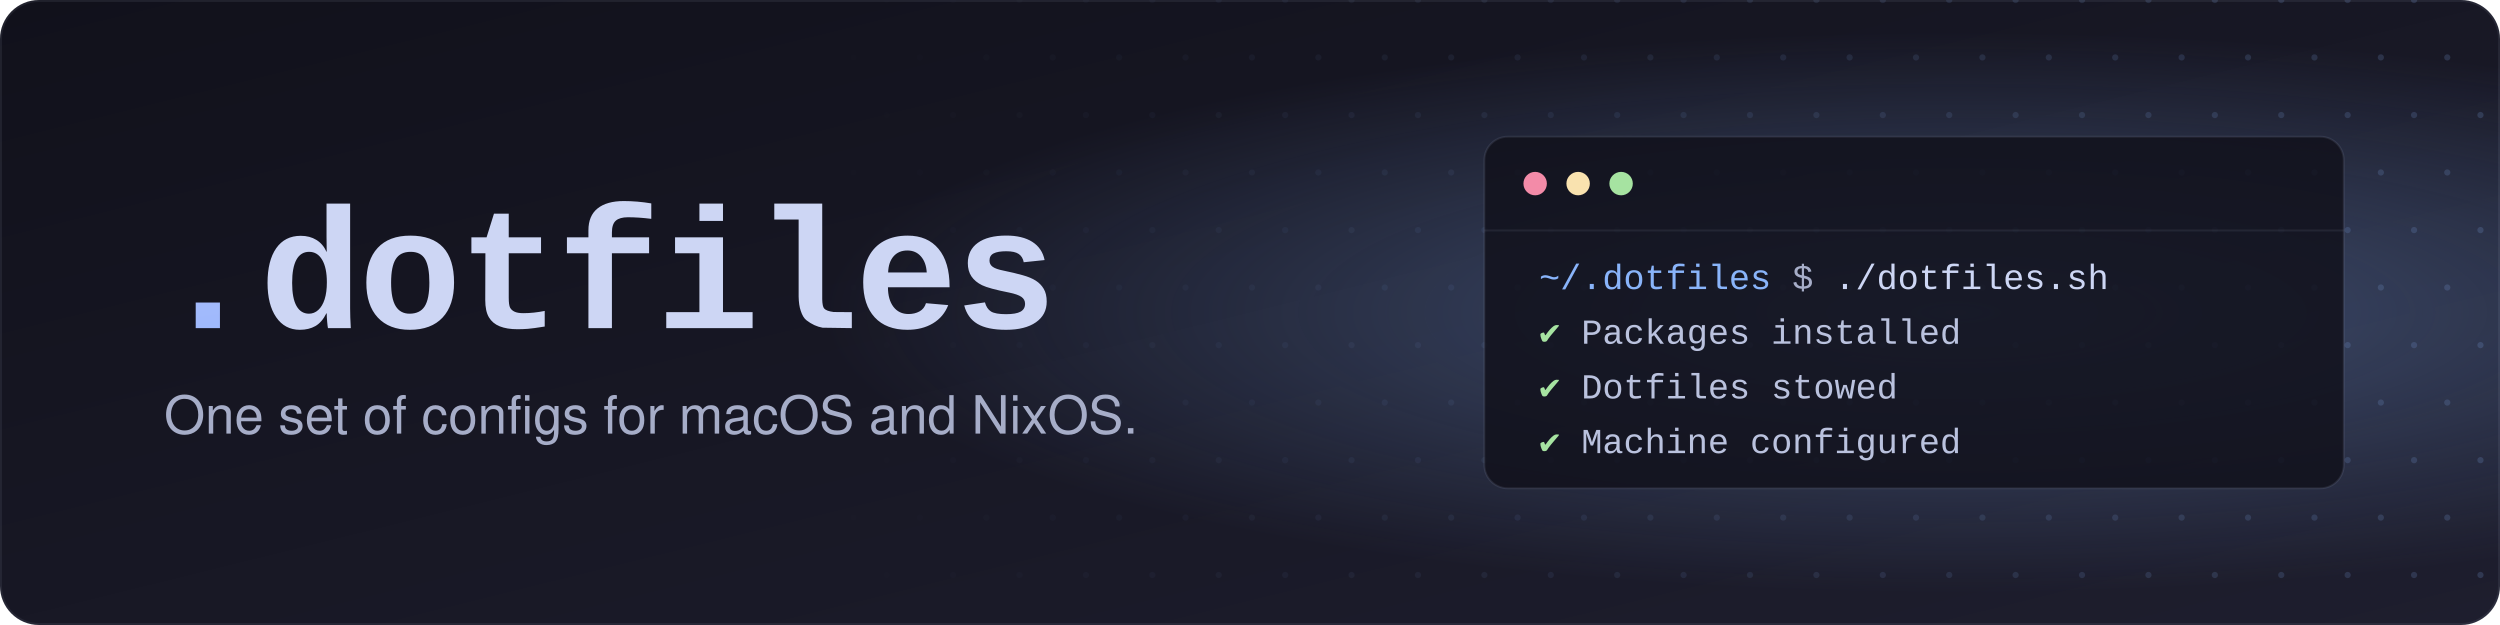
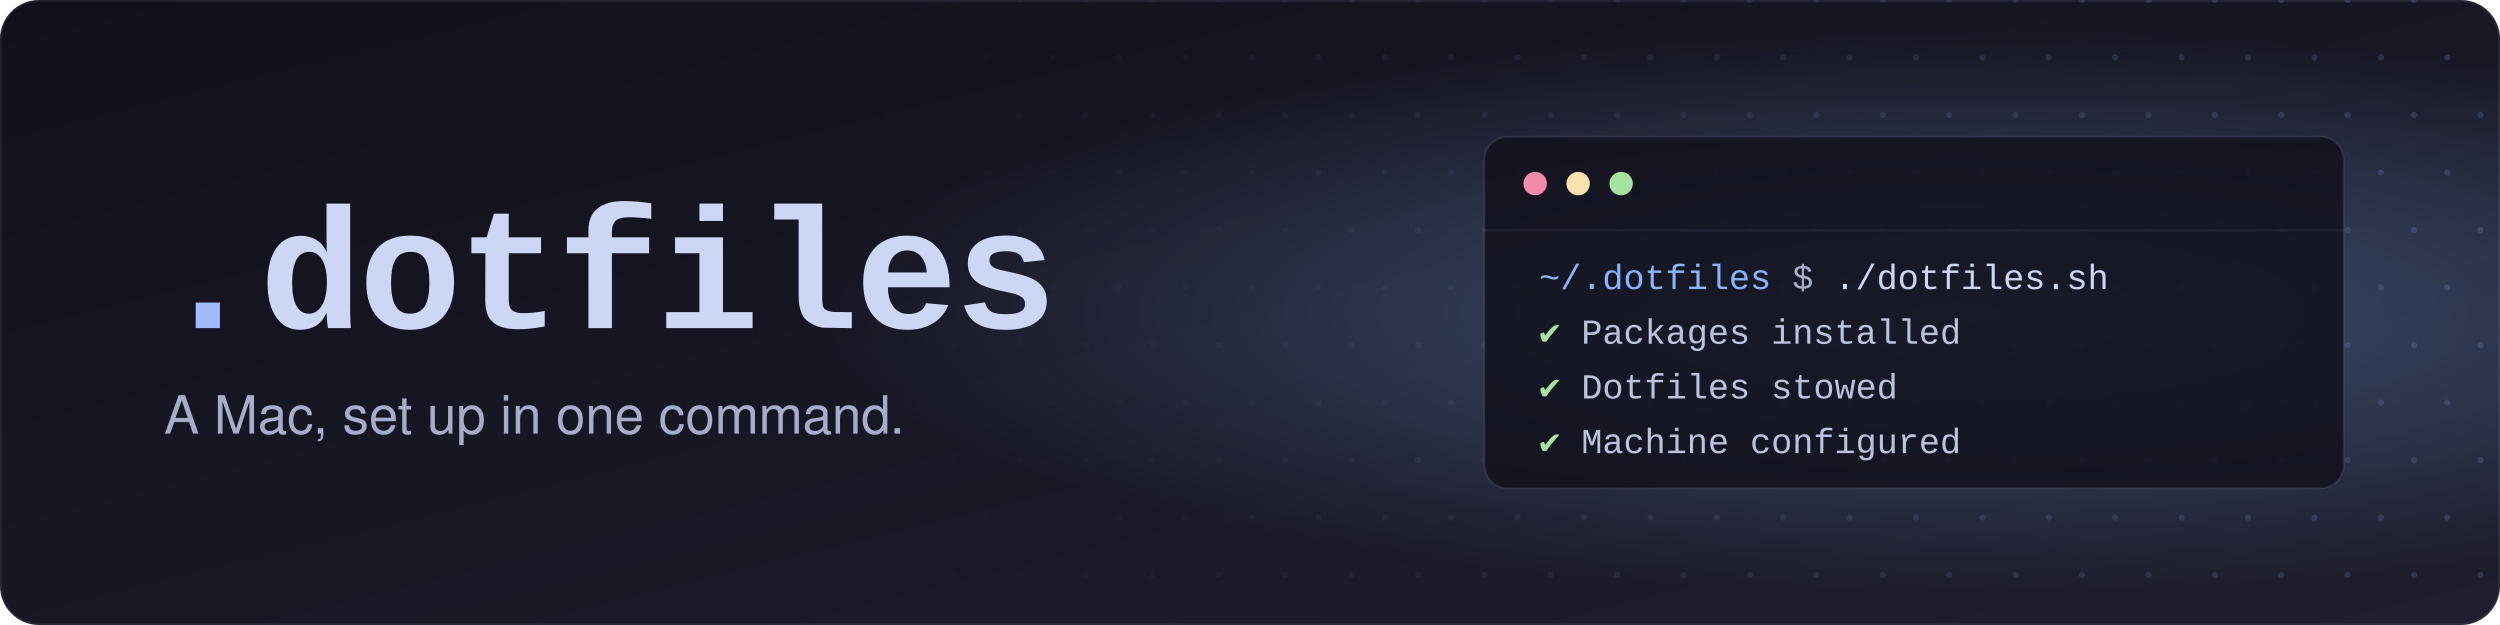
<svg xmlns="http://www.w3.org/2000/svg" width="1280" height="320" viewBox="0 0 1280 320" role="img" aria-label="dotfiles">
  <defs>
    <linearGradient id="bg" x1="0" y1="0" x2="1" y2="1">
      <stop offset="0" stop-color="#11111b" />
      <stop offset="1" stop-color="#1e1e2e" />
    </linearGradient>
    <linearGradient id="accent" x1="0" y1="0" x2="1" y2="1">
      <stop offset="0" stop-color="#b4befe" />
      <stop offset="1" stop-color="#89b4fa" />
    </linearGradient>
    <radialGradient id="glow" cx="0.78" cy="0.5" r="0.45">
      <stop offset="0" stop-color="#89b4fa" stop-opacity="0.35" />
      <stop offset="1" stop-color="#89b4fa" stop-opacity="0" />
    </radialGradient>
  </defs>
  <clipPath id="card">
    <rect width="1280" height="320" rx="20" />
  </clipPath>
  <g clip-path="url(#card)">
    <rect width="1280" height="320" fill="url(#bg)" />
    <rect width="1280" height="320" fill="url(#glow)" />
    <circle cx="420.0" cy="0.0" r="1.6" fill="#89b4fa" opacity="0.000" />
    <circle cx="454.0" cy="0.0" r="1.6" fill="#89b4fa" opacity="0.007" />
    <circle cx="488.0" cy="0.0" r="1.6" fill="#89b4fa" opacity="0.014" />
    <circle cx="522.0" cy="0.0" r="1.6" fill="#89b4fa" opacity="0.021" />
    <circle cx="556.0" cy="0.0" r="1.6" fill="#89b4fa" opacity="0.028" />
    <circle cx="590.0" cy="0.0" r="1.6" fill="#89b4fa" opacity="0.036" />
    <circle cx="624.0" cy="0.0" r="1.6" fill="#89b4fa" opacity="0.043" />
    <circle cx="658.0" cy="0.0" r="1.6" fill="#89b4fa" opacity="0.050" />
    <circle cx="692.0" cy="0.0" r="1.6" fill="#89b4fa" opacity="0.057" />
    <circle cx="726.0" cy="0.0" r="1.6" fill="#89b4fa" opacity="0.064" />
    <circle cx="760.0" cy="0.0" r="1.6" fill="#89b4fa" opacity="0.071" />
    <circle cx="794.0" cy="0.0" r="1.6" fill="#89b4fa" opacity="0.078" />
    <circle cx="828.0" cy="0.0" r="1.6" fill="#89b4fa" opacity="0.085" />
    <circle cx="862.0" cy="0.0" r="1.6" fill="#89b4fa" opacity="0.093" />
    <circle cx="896.0" cy="0.0" r="1.6" fill="#89b4fa" opacity="0.100" />
    <circle cx="930.0" cy="0.0" r="1.6" fill="#89b4fa" opacity="0.107" />
    <circle cx="964.0" cy="0.0" r="1.6" fill="#89b4fa" opacity="0.114" />
    <circle cx="998.0" cy="0.0" r="1.6" fill="#89b4fa" opacity="0.121" />
    <circle cx="1032.0" cy="0.0" r="1.6" fill="#89b4fa" opacity="0.128" />
    <circle cx="1066.0" cy="0.0" r="1.6" fill="#89b4fa" opacity="0.135" />
    <circle cx="1100.0" cy="0.0" r="1.6" fill="#89b4fa" opacity="0.142" />
    <circle cx="1134.0" cy="0.0" r="1.6" fill="#89b4fa" opacity="0.149" />
    <circle cx="1168.0" cy="0.0" r="1.6" fill="#89b4fa" opacity="0.157" />
    <circle cx="1202.0" cy="0.0" r="1.6" fill="#89b4fa" opacity="0.164" />
    <circle cx="1236.0" cy="0.0" r="1.6" fill="#89b4fa" opacity="0.171" />
    <circle cx="1270.0" cy="0.0" r="1.6" fill="#89b4fa" opacity="0.178" />
    <circle cx="437.0" cy="29.4" r="1.6" fill="#89b4fa" opacity="0.004" />
    <circle cx="471.0" cy="29.4" r="1.6" fill="#89b4fa" opacity="0.011" />
    <circle cx="505.0" cy="29.4" r="1.6" fill="#89b4fa" opacity="0.018" />
    <circle cx="539.0" cy="29.4" r="1.6" fill="#89b4fa" opacity="0.025" />
    <circle cx="573.0" cy="29.4" r="1.6" fill="#89b4fa" opacity="0.032" />
    <circle cx="607.0" cy="29.4" r="1.6" fill="#89b4fa" opacity="0.039" />
    <circle cx="641.0" cy="29.4" r="1.6" fill="#89b4fa" opacity="0.046" />
    <circle cx="675.0" cy="29.4" r="1.6" fill="#89b4fa" opacity="0.053" />
    <circle cx="709.0" cy="29.4" r="1.6" fill="#89b4fa" opacity="0.060" />
    <circle cx="743.0" cy="29.4" r="1.6" fill="#89b4fa" opacity="0.068" />
    <circle cx="777.0" cy="29.4" r="1.6" fill="#89b4fa" opacity="0.075" />
    <circle cx="811.0" cy="29.4" r="1.6" fill="#89b4fa" opacity="0.082" />
    <circle cx="845.0" cy="29.4" r="1.6" fill="#89b4fa" opacity="0.089" />
    <circle cx="879.0" cy="29.4" r="1.6" fill="#89b4fa" opacity="0.096" />
    <circle cx="913.0" cy="29.4" r="1.6" fill="#89b4fa" opacity="0.103" />
    <circle cx="947.0" cy="29.4" r="1.6" fill="#89b4fa" opacity="0.110" />
    <circle cx="981.0" cy="29.4" r="1.6" fill="#89b4fa" opacity="0.117" />
    <circle cx="1015.0" cy="29.4" r="1.6" fill="#89b4fa" opacity="0.125" />
    <circle cx="1049.0" cy="29.4" r="1.6" fill="#89b4fa" opacity="0.132" />
    <circle cx="1083.0" cy="29.4" r="1.6" fill="#89b4fa" opacity="0.139" />
    <circle cx="1117.0" cy="29.4" r="1.6" fill="#89b4fa" opacity="0.146" />
    <circle cx="1151.0" cy="29.4" r="1.6" fill="#89b4fa" opacity="0.153" />
    <circle cx="1185.0" cy="29.4" r="1.6" fill="#89b4fa" opacity="0.160" />
    <circle cx="1219.0" cy="29.4" r="1.6" fill="#89b4fa" opacity="0.167" />
    <circle cx="1253.0" cy="29.4" r="1.6" fill="#89b4fa" opacity="0.174" />
    <circle cx="420.0" cy="58.9" r="1.6" fill="#89b4fa" opacity="0.000" />
    <circle cx="454.0" cy="58.9" r="1.6" fill="#89b4fa" opacity="0.007" />
    <circle cx="488.0" cy="58.9" r="1.6" fill="#89b4fa" opacity="0.014" />
    <circle cx="522.0" cy="58.9" r="1.6" fill="#89b4fa" opacity="0.021" />
    <circle cx="556.0" cy="58.9" r="1.6" fill="#89b4fa" opacity="0.028" />
    <circle cx="590.0" cy="58.9" r="1.6" fill="#89b4fa" opacity="0.036" />
    <circle cx="624.0" cy="58.9" r="1.6" fill="#89b4fa" opacity="0.043" />
    <circle cx="658.0" cy="58.9" r="1.6" fill="#89b4fa" opacity="0.050" />
    <circle cx="692.0" cy="58.9" r="1.6" fill="#89b4fa" opacity="0.057" />
    <circle cx="726.0" cy="58.9" r="1.6" fill="#89b4fa" opacity="0.064" />
    <circle cx="760.0" cy="58.9" r="1.6" fill="#89b4fa" opacity="0.071" />
    <circle cx="794.0" cy="58.9" r="1.6" fill="#89b4fa" opacity="0.078" />
    <circle cx="828.0" cy="58.9" r="1.6" fill="#89b4fa" opacity="0.085" />
    <circle cx="862.0" cy="58.9" r="1.6" fill="#89b4fa" opacity="0.093" />
    <circle cx="896.0" cy="58.9" r="1.6" fill="#89b4fa" opacity="0.100" />
    <circle cx="930.0" cy="58.9" r="1.6" fill="#89b4fa" opacity="0.107" />
    <circle cx="964.0" cy="58.9" r="1.6" fill="#89b4fa" opacity="0.114" />
    <circle cx="998.0" cy="58.9" r="1.6" fill="#89b4fa" opacity="0.121" />
    <circle cx="1032.0" cy="58.9" r="1.6" fill="#89b4fa" opacity="0.128" />
    <circle cx="1066.0" cy="58.9" r="1.6" fill="#89b4fa" opacity="0.135" />
    <circle cx="1100.0" cy="58.9" r="1.6" fill="#89b4fa" opacity="0.142" />
    <circle cx="1134.0" cy="58.9" r="1.6" fill="#89b4fa" opacity="0.149" />
    <circle cx="1168.0" cy="58.9" r="1.6" fill="#89b4fa" opacity="0.157" />
    <circle cx="1202.0" cy="58.9" r="1.6" fill="#89b4fa" opacity="0.164" />
    <circle cx="1236.0" cy="58.9" r="1.6" fill="#89b4fa" opacity="0.171" />
    <circle cx="1270.0" cy="58.9" r="1.6" fill="#89b4fa" opacity="0.178" />
    <circle cx="437.0" cy="88.3" r="1.6" fill="#89b4fa" opacity="0.004" />
    <circle cx="471.0" cy="88.3" r="1.6" fill="#89b4fa" opacity="0.011" />
    <circle cx="505.0" cy="88.3" r="1.6" fill="#89b4fa" opacity="0.018" />
    <circle cx="539.0" cy="88.3" r="1.6" fill="#89b4fa" opacity="0.025" />
    <circle cx="573.0" cy="88.3" r="1.6" fill="#89b4fa" opacity="0.032" />
    <circle cx="607.0" cy="88.3" r="1.6" fill="#89b4fa" opacity="0.039" />
    <circle cx="641.0" cy="88.3" r="1.6" fill="#89b4fa" opacity="0.046" />
    <circle cx="675.0" cy="88.3" r="1.6" fill="#89b4fa" opacity="0.053" />
    <circle cx="709.0" cy="88.3" r="1.6" fill="#89b4fa" opacity="0.060" />
    <circle cx="743.0" cy="88.3" r="1.6" fill="#89b4fa" opacity="0.068" />
    <circle cx="777.0" cy="88.3" r="1.6" fill="#89b4fa" opacity="0.075" />
    <circle cx="811.0" cy="88.3" r="1.6" fill="#89b4fa" opacity="0.082" />
    <circle cx="845.0" cy="88.3" r="1.6" fill="#89b4fa" opacity="0.089" />
    <circle cx="879.0" cy="88.3" r="1.6" fill="#89b4fa" opacity="0.096" />
    <circle cx="913.0" cy="88.3" r="1.6" fill="#89b4fa" opacity="0.103" />
    <circle cx="947.0" cy="88.3" r="1.6" fill="#89b4fa" opacity="0.110" />
    <circle cx="981.0" cy="88.3" r="1.6" fill="#89b4fa" opacity="0.117" />
    <circle cx="1015.0" cy="88.3" r="1.6" fill="#89b4fa" opacity="0.125" />
    <circle cx="1049.0" cy="88.3" r="1.6" fill="#89b4fa" opacity="0.132" />
    <circle cx="1083.0" cy="88.3" r="1.6" fill="#89b4fa" opacity="0.139" />
    <circle cx="1117.0" cy="88.3" r="1.6" fill="#89b4fa" opacity="0.146" />
    <circle cx="1151.0" cy="88.3" r="1.6" fill="#89b4fa" opacity="0.153" />
    <circle cx="1185.0" cy="88.3" r="1.6" fill="#89b4fa" opacity="0.160" />
    <circle cx="1219.0" cy="88.3" r="1.6" fill="#89b4fa" opacity="0.167" />
    <circle cx="1253.0" cy="88.3" r="1.6" fill="#89b4fa" opacity="0.174" />
    <circle cx="420.0" cy="117.8" r="1.6" fill="#89b4fa" opacity="0.000" />
    <circle cx="454.0" cy="117.8" r="1.6" fill="#89b4fa" opacity="0.007" />
    <circle cx="488.0" cy="117.8" r="1.6" fill="#89b4fa" opacity="0.014" />
    <circle cx="522.0" cy="117.8" r="1.6" fill="#89b4fa" opacity="0.021" />
    <circle cx="556.0" cy="117.8" r="1.6" fill="#89b4fa" opacity="0.028" />
    <circle cx="590.0" cy="117.8" r="1.6" fill="#89b4fa" opacity="0.036" />
    <circle cx="624.0" cy="117.8" r="1.6" fill="#89b4fa" opacity="0.043" />
    <circle cx="658.0" cy="117.8" r="1.6" fill="#89b4fa" opacity="0.050" />
    <circle cx="692.0" cy="117.8" r="1.6" fill="#89b4fa" opacity="0.057" />
    <circle cx="726.0" cy="117.8" r="1.6" fill="#89b4fa" opacity="0.064" />
    <circle cx="760.0" cy="117.8" r="1.6" fill="#89b4fa" opacity="0.071" />
    <circle cx="794.0" cy="117.8" r="1.6" fill="#89b4fa" opacity="0.078" />
    <circle cx="828.0" cy="117.8" r="1.6" fill="#89b4fa" opacity="0.085" />
    <circle cx="862.0" cy="117.8" r="1.6" fill="#89b4fa" opacity="0.093" />
    <circle cx="896.0" cy="117.8" r="1.6" fill="#89b4fa" opacity="0.100" />
    <circle cx="930.0" cy="117.8" r="1.6" fill="#89b4fa" opacity="0.107" />
    <circle cx="964.0" cy="117.8" r="1.6" fill="#89b4fa" opacity="0.114" />
    <circle cx="998.0" cy="117.8" r="1.6" fill="#89b4fa" opacity="0.121" />
    <circle cx="1032.0" cy="117.8" r="1.6" fill="#89b4fa" opacity="0.128" />
    <circle cx="1066.0" cy="117.8" r="1.6" fill="#89b4fa" opacity="0.135" />
    <circle cx="1100.0" cy="117.8" r="1.6" fill="#89b4fa" opacity="0.142" />
    <circle cx="1134.0" cy="117.8" r="1.6" fill="#89b4fa" opacity="0.149" />
    <circle cx="1168.0" cy="117.8" r="1.6" fill="#89b4fa" opacity="0.157" />
    <circle cx="1202.0" cy="117.8" r="1.6" fill="#89b4fa" opacity="0.164" />
    <circle cx="1236.0" cy="117.8" r="1.6" fill="#89b4fa" opacity="0.171" />
    <circle cx="1270.0" cy="117.8" r="1.6" fill="#89b4fa" opacity="0.178" />
    <circle cx="437.0" cy="147.2" r="1.6" fill="#89b4fa" opacity="0.004" />
    <circle cx="471.0" cy="147.2" r="1.6" fill="#89b4fa" opacity="0.011" />
    <circle cx="505.0" cy="147.2" r="1.6" fill="#89b4fa" opacity="0.018" />
    <circle cx="539.0" cy="147.2" r="1.6" fill="#89b4fa" opacity="0.025" />
    <circle cx="573.0" cy="147.2" r="1.6" fill="#89b4fa" opacity="0.032" />
    <circle cx="607.0" cy="147.2" r="1.6" fill="#89b4fa" opacity="0.039" />
    <circle cx="641.0" cy="147.2" r="1.6" fill="#89b4fa" opacity="0.046" />
    <circle cx="675.0" cy="147.2" r="1.6" fill="#89b4fa" opacity="0.053" />
    <circle cx="709.0" cy="147.2" r="1.6" fill="#89b4fa" opacity="0.060" />
    <circle cx="743.0" cy="147.2" r="1.6" fill="#89b4fa" opacity="0.068" />
    <circle cx="777.0" cy="147.2" r="1.6" fill="#89b4fa" opacity="0.075" />
    <circle cx="811.0" cy="147.2" r="1.6" fill="#89b4fa" opacity="0.082" />
    <circle cx="845.0" cy="147.2" r="1.6" fill="#89b4fa" opacity="0.089" />
    <circle cx="879.0" cy="147.2" r="1.6" fill="#89b4fa" opacity="0.096" />
    <circle cx="913.0" cy="147.2" r="1.6" fill="#89b4fa" opacity="0.103" />
    <circle cx="947.0" cy="147.2" r="1.6" fill="#89b4fa" opacity="0.110" />
    <circle cx="981.0" cy="147.2" r="1.6" fill="#89b4fa" opacity="0.117" />
    <circle cx="1015.0" cy="147.2" r="1.6" fill="#89b4fa" opacity="0.125" />
    <circle cx="1049.0" cy="147.2" r="1.6" fill="#89b4fa" opacity="0.132" />
    <circle cx="1083.0" cy="147.2" r="1.6" fill="#89b4fa" opacity="0.139" />
    <circle cx="1117.0" cy="147.2" r="1.6" fill="#89b4fa" opacity="0.146" />
    <circle cx="1151.0" cy="147.2" r="1.6" fill="#89b4fa" opacity="0.153" />
    <circle cx="1185.0" cy="147.2" r="1.6" fill="#89b4fa" opacity="0.160" />
    <circle cx="1219.0" cy="147.2" r="1.6" fill="#89b4fa" opacity="0.167" />
    <circle cx="1253.0" cy="147.2" r="1.6" fill="#89b4fa" opacity="0.174" />
    <circle cx="420.0" cy="176.7" r="1.6" fill="#89b4fa" opacity="0.000" />
    <circle cx="454.0" cy="176.7" r="1.6" fill="#89b4fa" opacity="0.007" />
    <circle cx="488.0" cy="176.7" r="1.6" fill="#89b4fa" opacity="0.014" />
    <circle cx="522.0" cy="176.7" r="1.6" fill="#89b4fa" opacity="0.021" />
    <circle cx="556.0" cy="176.7" r="1.6" fill="#89b4fa" opacity="0.028" />
    <circle cx="590.0" cy="176.7" r="1.6" fill="#89b4fa" opacity="0.036" />
    <circle cx="624.0" cy="176.7" r="1.6" fill="#89b4fa" opacity="0.043" />
    <circle cx="658.0" cy="176.7" r="1.6" fill="#89b4fa" opacity="0.050" />
    <circle cx="692.0" cy="176.7" r="1.6" fill="#89b4fa" opacity="0.057" />
    <circle cx="726.0" cy="176.7" r="1.6" fill="#89b4fa" opacity="0.064" />
    <circle cx="760.0" cy="176.7" r="1.6" fill="#89b4fa" opacity="0.071" />
    <circle cx="794.0" cy="176.7" r="1.6" fill="#89b4fa" opacity="0.078" />
    <circle cx="828.0" cy="176.7" r="1.6" fill="#89b4fa" opacity="0.085" />
    <circle cx="862.0" cy="176.7" r="1.6" fill="#89b4fa" opacity="0.093" />
    <circle cx="896.0" cy="176.7" r="1.6" fill="#89b4fa" opacity="0.100" />
    <circle cx="930.0" cy="176.7" r="1.6" fill="#89b4fa" opacity="0.107" />
    <circle cx="964.0" cy="176.7" r="1.6" fill="#89b4fa" opacity="0.114" />
    <circle cx="998.0" cy="176.7" r="1.6" fill="#89b4fa" opacity="0.121" />
    <circle cx="1032.0" cy="176.7" r="1.6" fill="#89b4fa" opacity="0.128" />
    <circle cx="1066.0" cy="176.7" r="1.6" fill="#89b4fa" opacity="0.135" />
    <circle cx="1100.0" cy="176.7" r="1.6" fill="#89b4fa" opacity="0.142" />
    <circle cx="1134.0" cy="176.7" r="1.6" fill="#89b4fa" opacity="0.149" />
    <circle cx="1168.0" cy="176.7" r="1.6" fill="#89b4fa" opacity="0.157" />
    <circle cx="1202.0" cy="176.7" r="1.6" fill="#89b4fa" opacity="0.164" />
    <circle cx="1236.0" cy="176.7" r="1.6" fill="#89b4fa" opacity="0.171" />
    <circle cx="1270.0" cy="176.7" r="1.6" fill="#89b4fa" opacity="0.178" />
    <circle cx="437.0" cy="206.1" r="1.6" fill="#89b4fa" opacity="0.004" />
    <circle cx="471.0" cy="206.1" r="1.6" fill="#89b4fa" opacity="0.011" />
    <circle cx="505.0" cy="206.1" r="1.6" fill="#89b4fa" opacity="0.018" />
    <circle cx="539.0" cy="206.1" r="1.6" fill="#89b4fa" opacity="0.025" />
    <circle cx="573.0" cy="206.1" r="1.6" fill="#89b4fa" opacity="0.032" />
    <circle cx="607.0" cy="206.1" r="1.6" fill="#89b4fa" opacity="0.039" />
    <circle cx="641.0" cy="206.1" r="1.6" fill="#89b4fa" opacity="0.046" />
    <circle cx="675.0" cy="206.1" r="1.6" fill="#89b4fa" opacity="0.053" />
    <circle cx="709.0" cy="206.1" r="1.6" fill="#89b4fa" opacity="0.060" />
    <circle cx="743.0" cy="206.1" r="1.6" fill="#89b4fa" opacity="0.068" />
    <circle cx="777.0" cy="206.1" r="1.6" fill="#89b4fa" opacity="0.075" />
    <circle cx="811.0" cy="206.1" r="1.6" fill="#89b4fa" opacity="0.082" />
    <circle cx="845.0" cy="206.1" r="1.6" fill="#89b4fa" opacity="0.089" />
    <circle cx="879.0" cy="206.1" r="1.6" fill="#89b4fa" opacity="0.096" />
    <circle cx="913.0" cy="206.1" r="1.6" fill="#89b4fa" opacity="0.103" />
    <circle cx="947.0" cy="206.1" r="1.6" fill="#89b4fa" opacity="0.110" />
    <circle cx="981.0" cy="206.1" r="1.6" fill="#89b4fa" opacity="0.117" />
    <circle cx="1015.0" cy="206.1" r="1.6" fill="#89b4fa" opacity="0.125" />
    <circle cx="1049.0" cy="206.1" r="1.6" fill="#89b4fa" opacity="0.132" />
    <circle cx="1083.0" cy="206.1" r="1.6" fill="#89b4fa" opacity="0.139" />
    <circle cx="1117.0" cy="206.1" r="1.6" fill="#89b4fa" opacity="0.146" />
    <circle cx="1151.0" cy="206.1" r="1.6" fill="#89b4fa" opacity="0.153" />
    <circle cx="1185.0" cy="206.1" r="1.6" fill="#89b4fa" opacity="0.160" />
    <circle cx="1219.0" cy="206.1" r="1.6" fill="#89b4fa" opacity="0.167" />
    <circle cx="1253.0" cy="206.1" r="1.6" fill="#89b4fa" opacity="0.174" />
    <circle cx="420.0" cy="235.6" r="1.6" fill="#89b4fa" opacity="0.000" />
    <circle cx="454.0" cy="235.6" r="1.6" fill="#89b4fa" opacity="0.007" />
    <circle cx="488.0" cy="235.6" r="1.6" fill="#89b4fa" opacity="0.014" />
    <circle cx="522.0" cy="235.6" r="1.6" fill="#89b4fa" opacity="0.021" />
    <circle cx="556.0" cy="235.6" r="1.6" fill="#89b4fa" opacity="0.028" />
    <circle cx="590.0" cy="235.6" r="1.6" fill="#89b4fa" opacity="0.036" />
    <circle cx="624.0" cy="235.6" r="1.6" fill="#89b4fa" opacity="0.043" />
    <circle cx="658.0" cy="235.6" r="1.6" fill="#89b4fa" opacity="0.050" />
    <circle cx="692.0" cy="235.6" r="1.6" fill="#89b4fa" opacity="0.057" />
    <circle cx="726.0" cy="235.6" r="1.6" fill="#89b4fa" opacity="0.064" />
    <circle cx="760.0" cy="235.6" r="1.6" fill="#89b4fa" opacity="0.071" />
    <circle cx="794.0" cy="235.6" r="1.6" fill="#89b4fa" opacity="0.078" />
    <circle cx="828.0" cy="235.6" r="1.6" fill="#89b4fa" opacity="0.085" />
    <circle cx="862.0" cy="235.6" r="1.6" fill="#89b4fa" opacity="0.093" />
    <circle cx="896.0" cy="235.6" r="1.6" fill="#89b4fa" opacity="0.100" />
    <circle cx="930.0" cy="235.6" r="1.6" fill="#89b4fa" opacity="0.107" />
    <circle cx="964.0" cy="235.6" r="1.6" fill="#89b4fa" opacity="0.114" />
    <circle cx="998.0" cy="235.6" r="1.6" fill="#89b4fa" opacity="0.121" />
    <circle cx="1032.0" cy="235.6" r="1.6" fill="#89b4fa" opacity="0.128" />
    <circle cx="1066.0" cy="235.6" r="1.6" fill="#89b4fa" opacity="0.135" />
    <circle cx="1100.0" cy="235.6" r="1.6" fill="#89b4fa" opacity="0.142" />
    <circle cx="1134.0" cy="235.6" r="1.6" fill="#89b4fa" opacity="0.149" />
    <circle cx="1168.0" cy="235.6" r="1.6" fill="#89b4fa" opacity="0.157" />
    <circle cx="1202.0" cy="235.6" r="1.6" fill="#89b4fa" opacity="0.164" />
    <circle cx="1236.0" cy="235.6" r="1.6" fill="#89b4fa" opacity="0.171" />
    <circle cx="1270.0" cy="235.6" r="1.6" fill="#89b4fa" opacity="0.178" />
    <circle cx="437.0" cy="265.0" r="1.6" fill="#89b4fa" opacity="0.004" />
    <circle cx="471.0" cy="265.0" r="1.6" fill="#89b4fa" opacity="0.011" />
    <circle cx="505.0" cy="265.0" r="1.6" fill="#89b4fa" opacity="0.018" />
    <circle cx="539.0" cy="265.0" r="1.6" fill="#89b4fa" opacity="0.025" />
    <circle cx="573.0" cy="265.0" r="1.6" fill="#89b4fa" opacity="0.032" />
    <circle cx="607.0" cy="265.0" r="1.6" fill="#89b4fa" opacity="0.039" />
    <circle cx="641.0" cy="265.0" r="1.6" fill="#89b4fa" opacity="0.046" />
    <circle cx="675.0" cy="265.0" r="1.6" fill="#89b4fa" opacity="0.053" />
    <circle cx="709.0" cy="265.0" r="1.6" fill="#89b4fa" opacity="0.060" />
    <circle cx="743.0" cy="265.0" r="1.6" fill="#89b4fa" opacity="0.068" />
    <circle cx="777.0" cy="265.0" r="1.6" fill="#89b4fa" opacity="0.075" />
    <circle cx="811.0" cy="265.0" r="1.6" fill="#89b4fa" opacity="0.082" />
    <circle cx="845.0" cy="265.0" r="1.6" fill="#89b4fa" opacity="0.089" />
    <circle cx="879.0" cy="265.0" r="1.6" fill="#89b4fa" opacity="0.096" />
    <circle cx="913.0" cy="265.0" r="1.6" fill="#89b4fa" opacity="0.103" />
    <circle cx="947.0" cy="265.0" r="1.6" fill="#89b4fa" opacity="0.110" />
    <circle cx="981.0" cy="265.0" r="1.6" fill="#89b4fa" opacity="0.117" />
    <circle cx="1015.0" cy="265.0" r="1.6" fill="#89b4fa" opacity="0.125" />
    <circle cx="1049.0" cy="265.0" r="1.6" fill="#89b4fa" opacity="0.132" />
    <circle cx="1083.0" cy="265.0" r="1.6" fill="#89b4fa" opacity="0.139" />
    <circle cx="1117.0" cy="265.0" r="1.6" fill="#89b4fa" opacity="0.146" />
    <circle cx="1151.0" cy="265.0" r="1.6" fill="#89b4fa" opacity="0.153" />
    <circle cx="1185.0" cy="265.0" r="1.6" fill="#89b4fa" opacity="0.160" />
    <circle cx="1219.0" cy="265.0" r="1.6" fill="#89b4fa" opacity="0.167" />
    <circle cx="1253.0" cy="265.0" r="1.6" fill="#89b4fa" opacity="0.174" />
    <circle cx="420.0" cy="294.4" r="1.6" fill="#89b4fa" opacity="0.000" />
    <circle cx="454.0" cy="294.4" r="1.6" fill="#89b4fa" opacity="0.007" />
    <circle cx="488.0" cy="294.4" r="1.6" fill="#89b4fa" opacity="0.014" />
    <circle cx="522.0" cy="294.4" r="1.6" fill="#89b4fa" opacity="0.021" />
    <circle cx="556.0" cy="294.4" r="1.6" fill="#89b4fa" opacity="0.028" />
    <circle cx="590.0" cy="294.4" r="1.6" fill="#89b4fa" opacity="0.036" />
    <circle cx="624.0" cy="294.4" r="1.6" fill="#89b4fa" opacity="0.043" />
    <circle cx="658.0" cy="294.4" r="1.6" fill="#89b4fa" opacity="0.050" />
    <circle cx="692.0" cy="294.4" r="1.6" fill="#89b4fa" opacity="0.057" />
    <circle cx="726.0" cy="294.4" r="1.6" fill="#89b4fa" opacity="0.064" />
    <circle cx="760.0" cy="294.4" r="1.6" fill="#89b4fa" opacity="0.071" />
    <circle cx="794.0" cy="294.4" r="1.6" fill="#89b4fa" opacity="0.078" />
    <circle cx="828.0" cy="294.4" r="1.6" fill="#89b4fa" opacity="0.085" />
    <circle cx="862.0" cy="294.4" r="1.6" fill="#89b4fa" opacity="0.093" />
    <circle cx="896.0" cy="294.4" r="1.6" fill="#89b4fa" opacity="0.100" />
    <circle cx="930.0" cy="294.4" r="1.6" fill="#89b4fa" opacity="0.107" />
    <circle cx="964.0" cy="294.4" r="1.6" fill="#89b4fa" opacity="0.114" />
    <circle cx="998.0" cy="294.4" r="1.6" fill="#89b4fa" opacity="0.121" />
    <circle cx="1032.0" cy="294.4" r="1.6" fill="#89b4fa" opacity="0.128" />
    <circle cx="1066.0" cy="294.4" r="1.6" fill="#89b4fa" opacity="0.135" />
    <circle cx="1100.0" cy="294.4" r="1.6" fill="#89b4fa" opacity="0.142" />
    <circle cx="1134.0" cy="294.4" r="1.6" fill="#89b4fa" opacity="0.149" />
    <circle cx="1168.0" cy="294.4" r="1.6" fill="#89b4fa" opacity="0.157" />
    <circle cx="1202.0" cy="294.4" r="1.6" fill="#89b4fa" opacity="0.164" />
    <circle cx="1236.0" cy="294.4" r="1.6" fill="#89b4fa" opacity="0.171" />
    <circle cx="1270.0" cy="294.4" r="1.6" fill="#89b4fa" opacity="0.178" />
    <circle cx="437.0" cy="323.9" r="1.6" fill="#89b4fa" opacity="0.004" />
    <circle cx="471.0" cy="323.9" r="1.6" fill="#89b4fa" opacity="0.011" />
    <circle cx="505.0" cy="323.9" r="1.6" fill="#89b4fa" opacity="0.018" />
    <circle cx="539.0" cy="323.9" r="1.6" fill="#89b4fa" opacity="0.025" />
    <circle cx="573.0" cy="323.9" r="1.6" fill="#89b4fa" opacity="0.032" />
    <circle cx="607.0" cy="323.9" r="1.6" fill="#89b4fa" opacity="0.039" />
    <circle cx="641.0" cy="323.9" r="1.6" fill="#89b4fa" opacity="0.046" />
    <circle cx="675.0" cy="323.9" r="1.6" fill="#89b4fa" opacity="0.053" />
    <circle cx="709.0" cy="323.9" r="1.6" fill="#89b4fa" opacity="0.060" />
    <circle cx="743.0" cy="323.9" r="1.6" fill="#89b4fa" opacity="0.068" />
    <circle cx="777.0" cy="323.9" r="1.6" fill="#89b4fa" opacity="0.075" />
    <circle cx="811.0" cy="323.9" r="1.6" fill="#89b4fa" opacity="0.082" />
    <circle cx="845.0" cy="323.9" r="1.6" fill="#89b4fa" opacity="0.089" />
    <circle cx="879.0" cy="323.9" r="1.6" fill="#89b4fa" opacity="0.096" />
    <circle cx="913.0" cy="323.9" r="1.6" fill="#89b4fa" opacity="0.103" />
    <circle cx="947.0" cy="323.9" r="1.6" fill="#89b4fa" opacity="0.110" />
    <circle cx="981.0" cy="323.9" r="1.6" fill="#89b4fa" opacity="0.117" />
    <circle cx="1015.0" cy="323.9" r="1.6" fill="#89b4fa" opacity="0.125" />
    <circle cx="1049.0" cy="323.9" r="1.6" fill="#89b4fa" opacity="0.132" />
    <circle cx="1083.0" cy="323.9" r="1.6" fill="#89b4fa" opacity="0.139" />
    <circle cx="1117.0" cy="323.9" r="1.6" fill="#89b4fa" opacity="0.146" />
    <circle cx="1151.0" cy="323.9" r="1.6" fill="#89b4fa" opacity="0.153" />
    <circle cx="1185.0" cy="323.9" r="1.6" fill="#89b4fa" opacity="0.160" />
    <circle cx="1219.0" cy="323.9" r="1.6" fill="#89b4fa" opacity="0.167" />
    <circle cx="1253.0" cy="323.9" r="1.6" fill="#89b4fa" opacity="0.174" />
    <rect x="760" y="70" width="440" height="180" rx="12" fill="#11111b" fill-opacity="0.85" stroke="#cdd6f4" stroke-opacity="0.1" />
    <line x1="760" y1="118" x2="1200" y2="118" stroke="#cdd6f4" stroke-opacity="0.08" />
    <circle cx="786" cy="94" r="6" fill="#f38ba8" />
    <circle cx="808" cy="94" r="6" fill="#f9e2af" />
    <circle cx="830" cy="94" r="6" fill="#a6e3a1" />
    <text x="788" y="148" font-family="ui-monospace, SFMono-Regular, Menlo, Consolas, 'Liberation Mono', monospace" font-size="18" fill="#cdd6f4">
      <tspan fill="#89b4fa">~/.dotfiles</tspan>
      <tspan fill="#a6adc8">$</tspan> ./dotfiles.sh</text>
    <text x="788" y="176" font-family="ui-monospace, SFMono-Regular, Menlo, Consolas, 'Liberation Mono', monospace" font-size="18" fill="#bac2de">
      <tspan fill="#a6e3a1">✔</tspan> Packages installed</text>
    <text x="788" y="204" font-family="ui-monospace, SFMono-Regular, Menlo, Consolas, 'Liberation Mono', monospace" font-size="18" fill="#bac2de">
      <tspan fill="#a6e3a1">✔</tspan> Dotfiles stowed</text>
    <text x="788" y="232" font-family="ui-monospace, SFMono-Regular, Menlo, Consolas, 'Liberation Mono', monospace" font-size="18" fill="#bac2de">
      <tspan fill="#a6e3a1">✔</tspan> Machine configured</text>
    <text x="80" y="168" font-family="ui-monospace, SFMono-Regular, Menlo, Consolas, 'Liberation Mono', monospace" font-size="88" font-weight="700" fill="#cdd6f4" letter-spacing="-2">
      <tspan fill="url(#accent)">.</tspan>dotfiles</text>
-     <text x="84" y="222" font-family="-apple-system, BlinkMacSystemFont, 'Segoe UI', Helvetica, Arial, sans-serif" font-size="27" fill="#a6adc8">One set of configs for macOS and NixOS.</text>
+     <text x="84" y="222" font-family="-apple-system, BlinkMacSystemFont, 'Segoe UI', Helvetica, Arial, sans-serif" font-size="27" fill="#a6adc8">A Mac, set up in one command.</text>
  </g>
  <rect x="0.5" y="0.5" width="1279" height="319" rx="19.5" fill="none" stroke="#cdd6f4" stroke-opacity="0.08" />
</svg>
